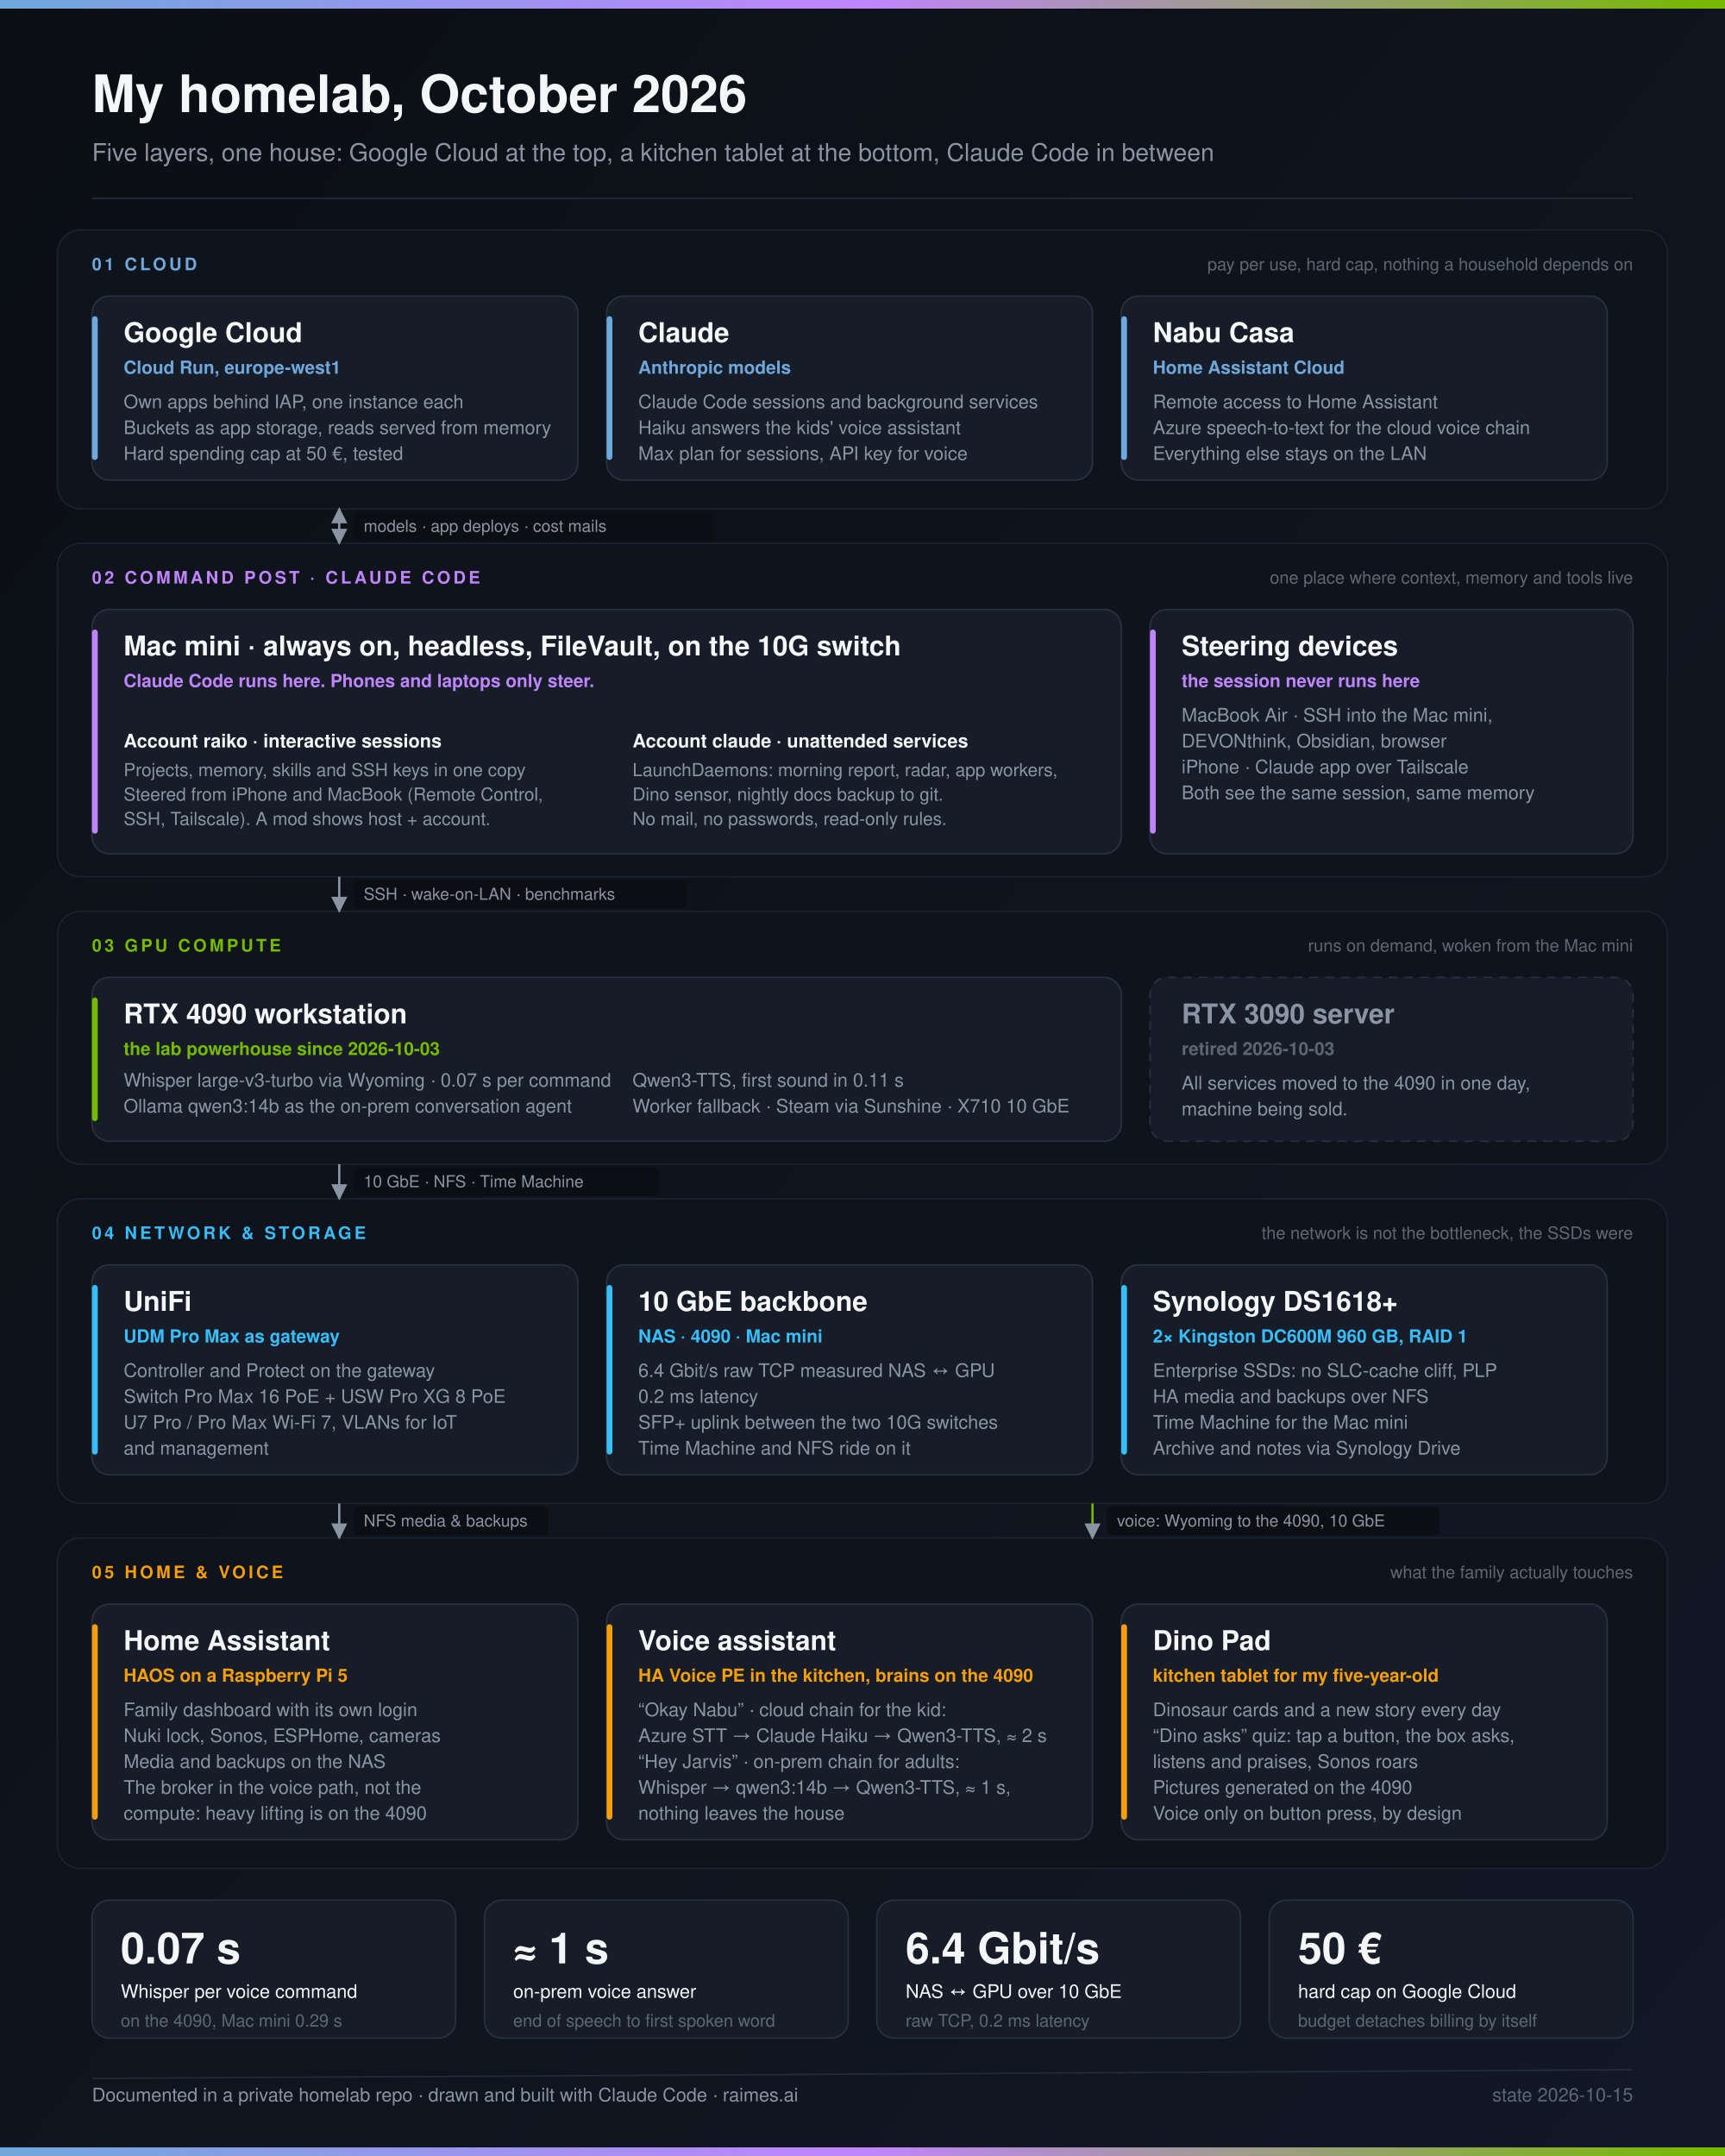
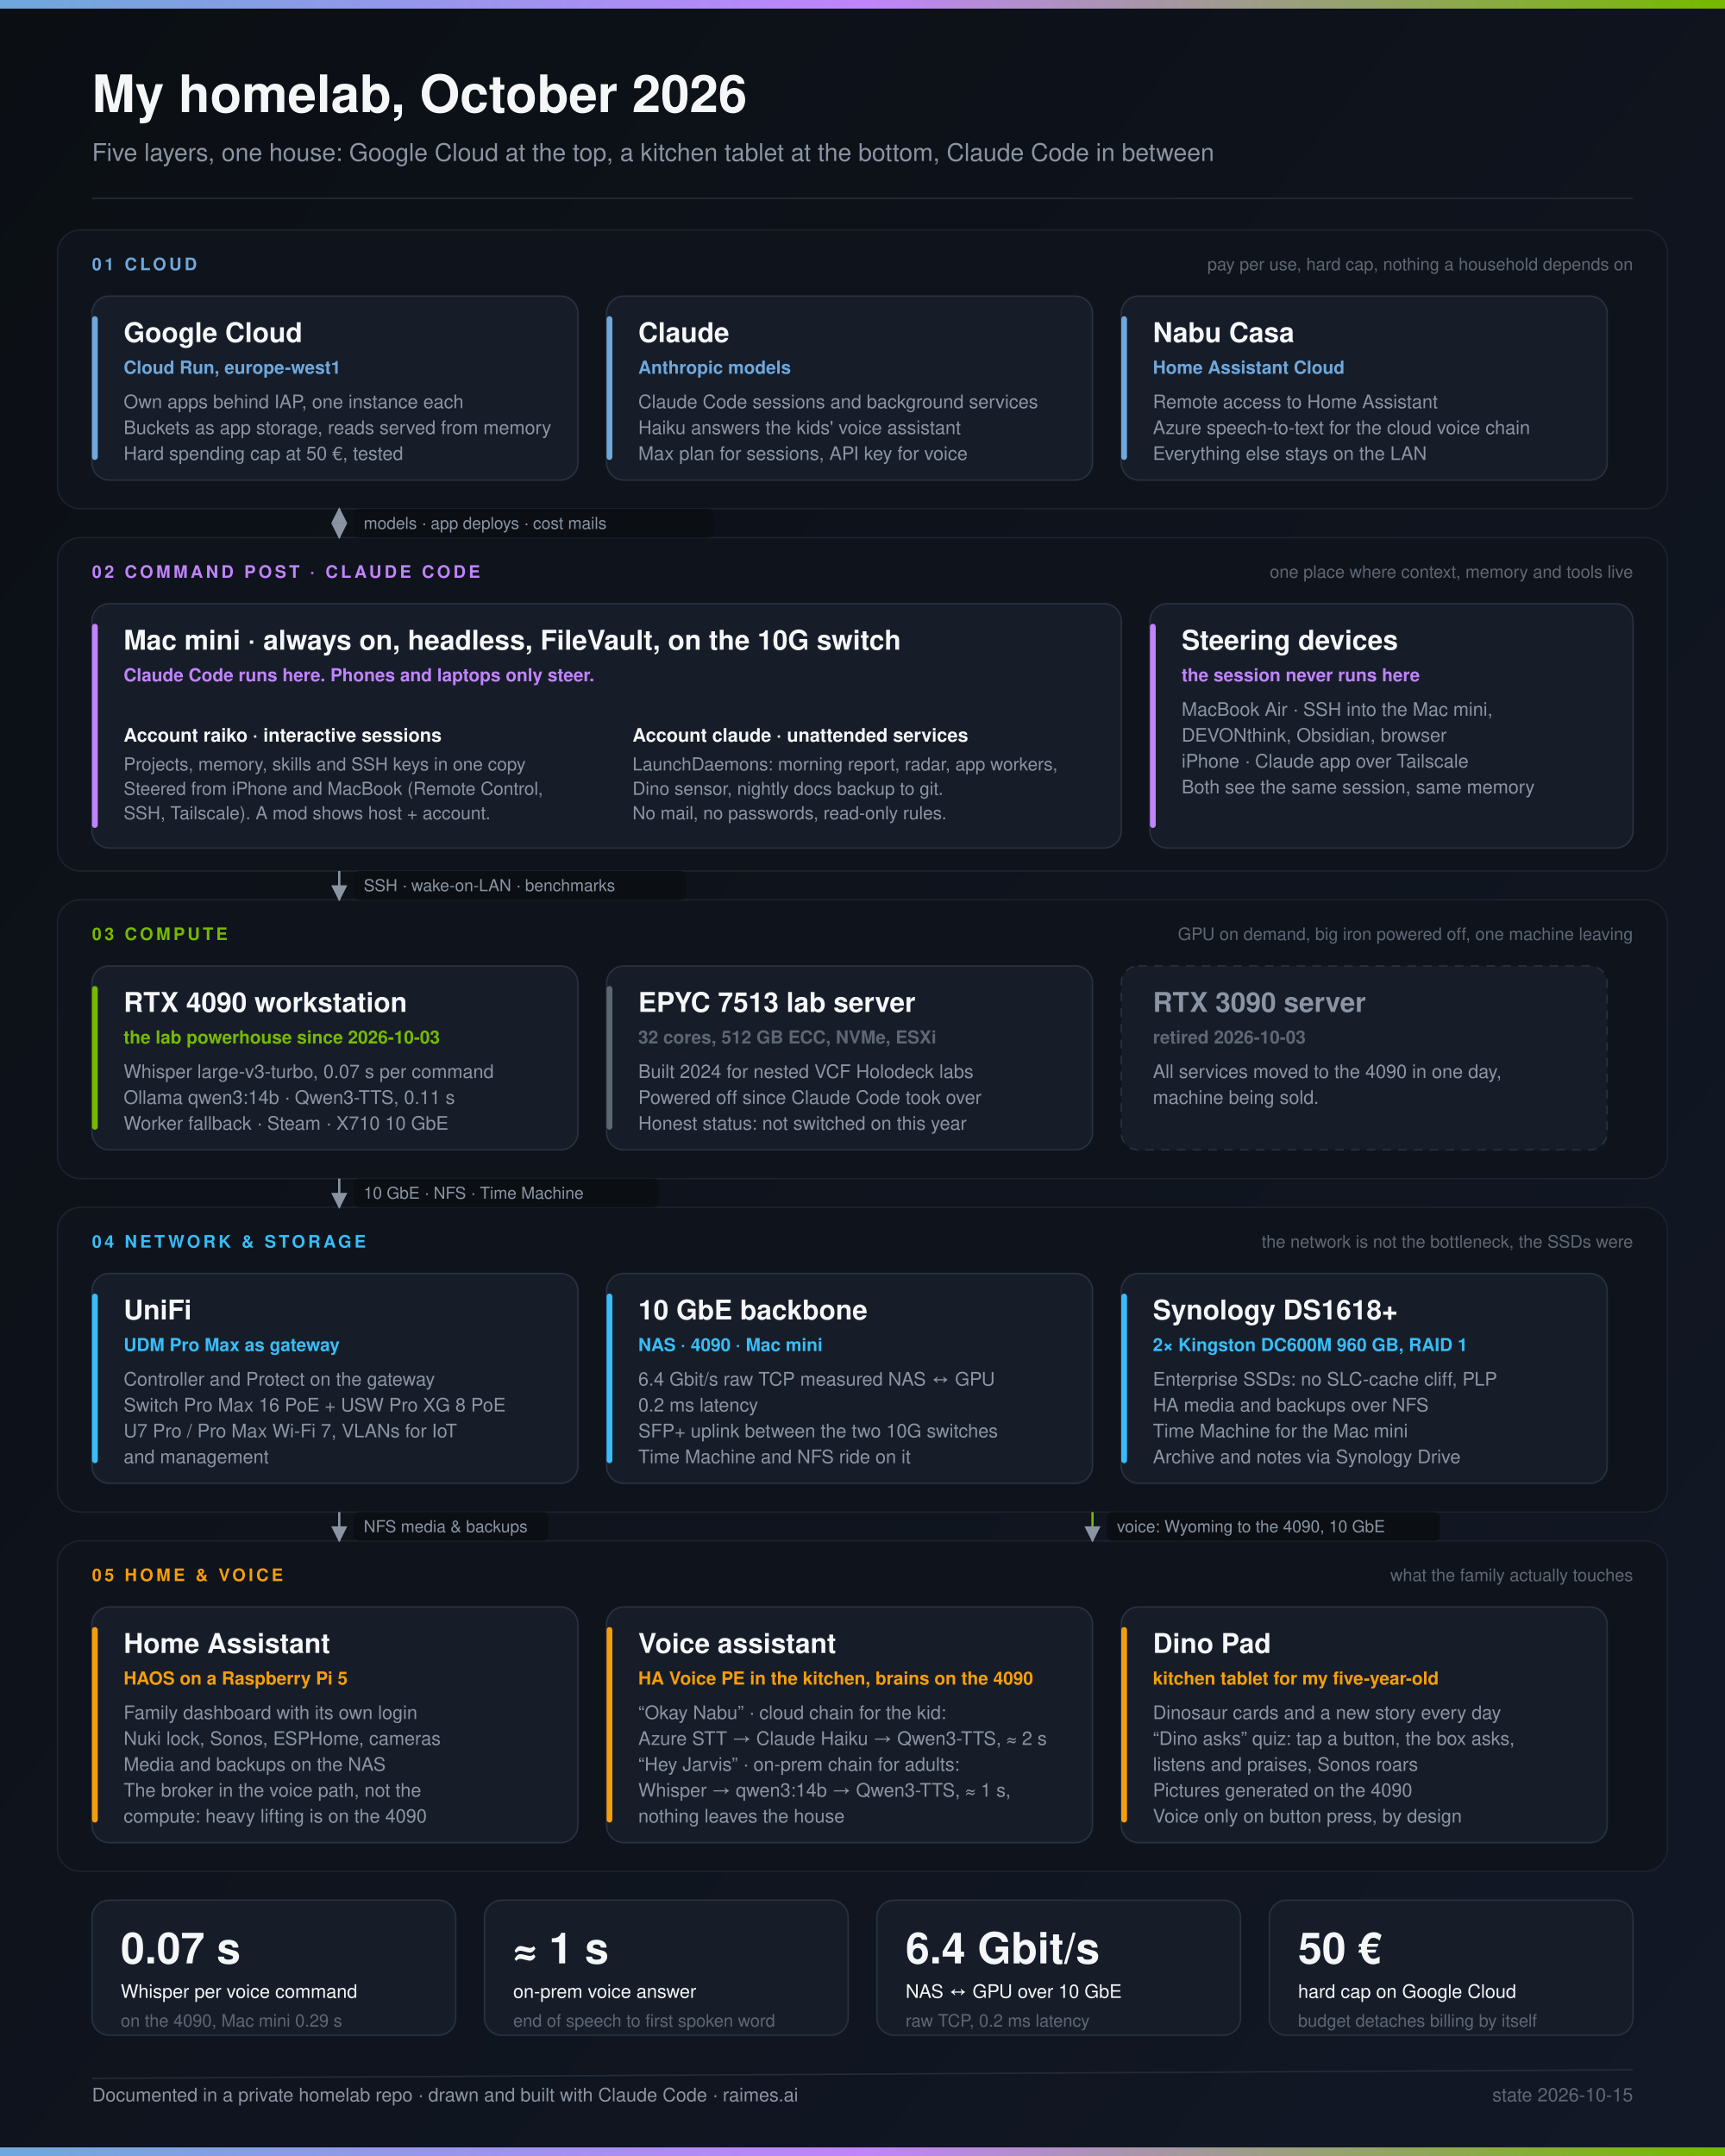
<svg xmlns="http://www.w3.org/2000/svg" viewBox="0 0 1200 1500" width="1200" height="1500">
  <defs>
    <linearGradient id="bg" x1="0" y1="0" x2="1" y2="1">
      <stop offset="0%" stop-color="#0b0f14" />
      <stop offset="100%" stop-color="#121826" />
    </linearGradient>
    <linearGradient id="accent" x1="0" y1="0" x2="1" y2="0">
      <stop offset="0%" stop-color="#6fa8dc" />
      <stop offset="50%" stop-color="#c084fc" />
      <stop offset="100%" stop-color="#76b900" />
    </linearGradient>
    <marker id="pf" viewBox="0 0 10 10" refX="9" refY="5" markerWidth="7" markerHeight="7" orient="auto">
      <path d="M0,0 L10,5 L0,10 z" fill="#8a94a3" />
    </marker>
    <marker id="pb" viewBox="0 0 10 10" refX="1" refY="5" markerWidth="7" markerHeight="7" orient="auto">
      <path d="M10,0 L0,5 L10,10 z" fill="#8a94a3" />
    </marker>
  </defs>
  <rect width="1200" height="1500" fill="url(#bg)" />
  <rect x="0" y="0" width="1200" height="6" fill="url(#accent)" />
  <text x="64" y="78" font-family="Helvetica, Arial, sans-serif" font-size="36" font-weight="700" fill="#f4f6f8" text-anchor="start">My homelab, October 2026</text>
  <text x="64" y="112" font-family="Helvetica, Arial, sans-serif" font-size="17" font-weight="400" fill="#8a94a3" text-anchor="start">Five layers, one house: Google Cloud at the top, a kitchen tablet at the bottom, Claude Code in between</text>
  <line x1="64" y1="138" x2="1136" y2="138" stroke="#232c3a" />
  <rect x="40" y="160" width="1120" height="194" rx="16" fill="#0f141c" stroke="#1b2330" stroke-width="1" />
  <text x="64" y="188" font-family="Helvetica, Arial, sans-serif" font-size="12" font-weight="700" fill="#6fa8dc" text-anchor="start" letter-spacing="2">01  CLOUD</text>
  <text x="1136" y="188" font-family="Helvetica, Arial, sans-serif" font-size="12" font-weight="400" fill="#5d6774" text-anchor="end">pay per use, hard cap, nothing a household depends on</text>
  <rect x="64" y="206" width="338" height="128" rx="12" fill="#161d29" stroke="#283241" stroke-width="1" />
  <rect x="64" y="220" width="4" height="100" rx="2" fill="#6fa8dc" />
  <text x="86" y="238" font-family="Helvetica, Arial, sans-serif" font-size="19" font-weight="700" fill="#f4f6f8" text-anchor="start">Google Cloud</text>
  <text x="86" y="260" font-family="Helvetica, Arial, sans-serif" font-size="12.5" font-weight="700" fill="#6fa8dc" text-anchor="start">Cloud Run, europe-west1</text>
  <text x="86" y="284" font-family="Helvetica, Arial, sans-serif" font-size="13" font-weight="400" fill="#8a94a3" text-anchor="start">Own apps behind IAP, one instance each</text>
  <text x="86" y="302" font-family="Helvetica, Arial, sans-serif" font-size="13" font-weight="400" fill="#8a94a3" text-anchor="start">Buckets as app storage, reads served from memory</text>
  <text x="86" y="320" font-family="Helvetica, Arial, sans-serif" font-size="13" font-weight="400" fill="#8a94a3" text-anchor="start">Hard spending cap at 50 €, tested</text>
  <rect x="422" y="206" width="338" height="128" rx="12" fill="#161d29" stroke="#283241" stroke-width="1" />
  <rect x="422" y="220" width="4" height="100" rx="2" fill="#6fa8dc" />
  <text x="444" y="238" font-family="Helvetica, Arial, sans-serif" font-size="19" font-weight="700" fill="#f4f6f8" text-anchor="start">Claude</text>
  <text x="444" y="260" font-family="Helvetica, Arial, sans-serif" font-size="12.5" font-weight="700" fill="#6fa8dc" text-anchor="start">Anthropic models</text>
  <text x="444" y="284" font-family="Helvetica, Arial, sans-serif" font-size="13" font-weight="400" fill="#8a94a3" text-anchor="start">Claude Code sessions and background services</text>
  <text x="444" y="302" font-family="Helvetica, Arial, sans-serif" font-size="13" font-weight="400" fill="#8a94a3" text-anchor="start">Haiku answers the kids' voice assistant</text>
  <text x="444" y="320" font-family="Helvetica, Arial, sans-serif" font-size="13" font-weight="400" fill="#8a94a3" text-anchor="start">Max plan for sessions, API key for voice</text>
  <rect x="780" y="206" width="338" height="128" rx="12" fill="#161d29" stroke="#283241" stroke-width="1" />
  <rect x="780" y="220" width="4" height="100" rx="2" fill="#6fa8dc" />
  <text x="802" y="238" font-family="Helvetica, Arial, sans-serif" font-size="19" font-weight="700" fill="#f4f6f8" text-anchor="start">Nabu Casa</text>
  <text x="802" y="260" font-family="Helvetica, Arial, sans-serif" font-size="12.5" font-weight="700" fill="#6fa8dc" text-anchor="start">Home Assistant Cloud</text>
  <text x="802" y="284" font-family="Helvetica, Arial, sans-serif" font-size="13" font-weight="400" fill="#8a94a3" text-anchor="start">Remote access to Home Assistant</text>
  <text x="802" y="302" font-family="Helvetica, Arial, sans-serif" font-size="13" font-weight="400" fill="#8a94a3" text-anchor="start">Azure speech-to-text for the cloud voice chain</text>
  <text x="802" y="320" font-family="Helvetica, Arial, sans-serif" font-size="13" font-weight="400" fill="#8a94a3" text-anchor="start">Everything else stays on the LAN</text>
-   <rect x="40" y="378" width="1120" height="232" rx="16" fill="#0f141c" stroke="#1b2330" stroke-width="1" />
-   <text x="64" y="406" font-family="Helvetica, Arial, sans-serif" font-size="12" font-weight="700" fill="#c084fc" text-anchor="start" letter-spacing="2">02  COMMAND POST  ·  CLAUDE CODE</text>
-   <text x="1136" y="406" font-family="Helvetica, Arial, sans-serif" font-size="12" font-weight="400" fill="#5d6774" text-anchor="end">one place where context, memory and tools live</text>
-   <rect x="64" y="424" width="716" height="170" rx="12" fill="#161d29" stroke="#283241" stroke-width="1" />
-   <rect x="64" y="438" width="4" height="142" rx="2" fill="#c084fc" />
-   <text x="86" y="456" font-family="Helvetica, Arial, sans-serif" font-size="19" font-weight="700" fill="#f4f6f8" text-anchor="start">Mac mini  ·  always on, headless, FileVault, on the 10G switch</text>
-   <text x="86" y="478" font-family="Helvetica, Arial, sans-serif" font-size="12.5" font-weight="700" fill="#c084fc" text-anchor="start">Claude Code runs here. Phones and laptops only steer.</text>
-   <text x="86" y="520" font-family="Helvetica, Arial, sans-serif" font-size="13" font-weight="700" fill="#f4f6f8" text-anchor="start">Account raiko  ·  interactive sessions</text>
-   <text x="86" y="540" font-family="Helvetica, Arial, sans-serif" font-size="12.5" font-weight="400" fill="#8a94a3" text-anchor="start">Projects, memory, skills and SSH keys in one copy</text>
-   <text x="86" y="557" font-family="Helvetica, Arial, sans-serif" font-size="12.5" font-weight="400" fill="#8a94a3" text-anchor="start">Steered from iPhone and MacBook (Remote Control,</text>
-   <text x="86" y="574" font-family="Helvetica, Arial, sans-serif" font-size="12.5" font-weight="400" fill="#8a94a3" text-anchor="start">SSH, Tailscale). A mod shows host + account.</text>
-   <text x="440" y="520" font-family="Helvetica, Arial, sans-serif" font-size="13" font-weight="700" fill="#f4f6f8" text-anchor="start">Account claude  ·  unattended services</text>
-   <text x="440" y="540" font-family="Helvetica, Arial, sans-serif" font-size="12.5" font-weight="400" fill="#8a94a3" text-anchor="start">LaunchDaemons: morning report, radar, app workers,</text>
-   <text x="440" y="557" font-family="Helvetica, Arial, sans-serif" font-size="12.5" font-weight="400" fill="#8a94a3" text-anchor="start">Dino sensor, nightly docs backup to git.</text>
-   <text x="440" y="574" font-family="Helvetica, Arial, sans-serif" font-size="12.5" font-weight="400" fill="#8a94a3" text-anchor="start">No mail, no passwords, read-only rules.</text>
-   <rect x="800" y="424" width="336" height="170" rx="12" fill="#161d29" stroke="#283241" stroke-width="1" />
-   <rect x="800" y="438" width="4" height="142" rx="2" fill="#c084fc" />
-   <text x="822" y="456" font-family="Helvetica, Arial, sans-serif" font-size="19" font-weight="700" fill="#f4f6f8" text-anchor="start">Steering devices</text>
-   <text x="822" y="478" font-family="Helvetica, Arial, sans-serif" font-size="12.5" font-weight="700" fill="#c084fc" text-anchor="start">the session never runs here</text>
-   <text x="822" y="502" font-family="Helvetica, Arial, sans-serif" font-size="13" font-weight="400" fill="#8a94a3" text-anchor="start">MacBook Air  ·  SSH into the Mac mini,</text>
-   <text x="822" y="520" font-family="Helvetica, Arial, sans-serif" font-size="13" font-weight="400" fill="#8a94a3" text-anchor="start">DEVONthink, Obsidian, browser</text>
-   <text x="822" y="538" font-family="Helvetica, Arial, sans-serif" font-size="13" font-weight="400" fill="#8a94a3" text-anchor="start">iPhone  ·  Claude app over Tailscale</text>
-   <text x="822" y="556" font-family="Helvetica, Arial, sans-serif" font-size="13" font-weight="400" fill="#8a94a3" text-anchor="start">Both see the same session, same memory</text>
-   <rect x="40" y="634" width="1120" height="176" rx="16" fill="#0f141c" stroke="#1b2330" stroke-width="1" />
-   <text x="64" y="662" font-family="Helvetica, Arial, sans-serif" font-size="12" font-weight="700" fill="#76b900" text-anchor="start" letter-spacing="2">03  GPU COMPUTE</text>
-   <text x="1136" y="662" font-family="Helvetica, Arial, sans-serif" font-size="12" font-weight="400" fill="#5d6774" text-anchor="end">runs on demand, woken from the Mac mini</text>
-   <rect x="64" y="680" width="716" height="114" rx="12" fill="#161d29" stroke="#283241" stroke-width="1" />
-   <rect x="64" y="694" width="4" height="86" rx="2" fill="#76b900" />
-   <text x="86" y="712" font-family="Helvetica, Arial, sans-serif" font-size="19" font-weight="700" fill="#f4f6f8" text-anchor="start">RTX 4090 workstation</text>
-   <text x="86" y="734" font-family="Helvetica, Arial, sans-serif" font-size="12.5" font-weight="700" fill="#76b900" text-anchor="start">the lab powerhouse since 2026-10-03</text>
-   <text x="86" y="756" font-family="Helvetica, Arial, sans-serif" font-size="13" font-weight="400" fill="#8a94a3" text-anchor="start">Whisper large-v3-turbo via Wyoming  ·  0.07 s per command</text>
-   <text x="86" y="774" font-family="Helvetica, Arial, sans-serif" font-size="13" font-weight="400" fill="#8a94a3" text-anchor="start">Ollama qwen3:14b as the on-prem conversation agent</text>
-   <text x="440" y="756" font-family="Helvetica, Arial, sans-serif" font-size="13" font-weight="400" fill="#8a94a3" text-anchor="start">Qwen3-TTS, first sound in 0.11 s</text>
-   <text x="440" y="774" font-family="Helvetica, Arial, sans-serif" font-size="13" font-weight="400" fill="#8a94a3" text-anchor="start">Worker fallback  ·  Steam via Sunshine  ·  X710 10 GbE</text>
-   <rect x="800" y="680" width="336" height="114" rx="12" fill="#161d29" stroke="#283241" stroke-width="1" stroke-dasharray="6 5" />
-   <text x="822" y="712" font-family="Helvetica, Arial, sans-serif" font-size="19" font-weight="700" fill="#8a94a3" text-anchor="start">RTX 3090 server</text>
-   <text x="822" y="734" font-family="Helvetica, Arial, sans-serif" font-size="12.5" font-weight="700" fill="#5d6774" text-anchor="start">retired 2026-10-03</text>
-   <text x="822" y="758" font-family="Helvetica, Arial, sans-serif" font-size="13" font-weight="400" fill="#8a94a3" text-anchor="start">All services moved to the 4090 in one day,</text>
-   <text x="822" y="776" font-family="Helvetica, Arial, sans-serif" font-size="13" font-weight="400" fill="#8a94a3" text-anchor="start">machine being sold.</text>
-   <rect x="40" y="834" width="1120" height="212" rx="16" fill="#0f141c" stroke="#1b2330" stroke-width="1" />
-   <text x="64" y="862" font-family="Helvetica, Arial, sans-serif" font-size="12" font-weight="700" fill="#38bdf8" text-anchor="start" letter-spacing="2">04  NETWORK &amp; STORAGE</text>
-   <text x="1136" y="862" font-family="Helvetica, Arial, sans-serif" font-size="12" font-weight="400" fill="#5d6774" text-anchor="end">the network is not the bottleneck, the SSDs were</text>
-   <rect x="64" y="880" width="338" height="146" rx="12" fill="#161d29" stroke="#283241" stroke-width="1" />
-   <rect x="64" y="894" width="4" height="118" rx="2" fill="#38bdf8" />
-   <text x="86" y="912" font-family="Helvetica, Arial, sans-serif" font-size="19" font-weight="700" fill="#f4f6f8" text-anchor="start">UniFi</text>
-   <text x="86" y="934" font-family="Helvetica, Arial, sans-serif" font-size="12.5" font-weight="700" fill="#38bdf8" text-anchor="start">UDM Pro Max as gateway</text>
-   <text x="86" y="958" font-family="Helvetica, Arial, sans-serif" font-size="13" font-weight="400" fill="#8a94a3" text-anchor="start">Controller and Protect on the gateway</text>
-   <text x="86" y="976" font-family="Helvetica, Arial, sans-serif" font-size="13" font-weight="400" fill="#8a94a3" text-anchor="start">Switch Pro Max 16 PoE + USW Pro XG 8 PoE</text>
-   <text x="86" y="994" font-family="Helvetica, Arial, sans-serif" font-size="13" font-weight="400" fill="#8a94a3" text-anchor="start">U7 Pro / Pro Max Wi-Fi 7, VLANs for IoT</text>
-   <text x="86" y="1012" font-family="Helvetica, Arial, sans-serif" font-size="13" font-weight="400" fill="#8a94a3" text-anchor="start">and management</text>
-   <rect x="422" y="880" width="338" height="146" rx="12" fill="#161d29" stroke="#283241" stroke-width="1" />
-   <rect x="422" y="894" width="4" height="118" rx="2" fill="#38bdf8" />
-   <text x="444" y="912" font-family="Helvetica, Arial, sans-serif" font-size="19" font-weight="700" fill="#f4f6f8" text-anchor="start">10 GbE backbone</text>
-   <text x="444" y="934" font-family="Helvetica, Arial, sans-serif" font-size="12.5" font-weight="700" fill="#38bdf8" text-anchor="start">NAS  ·  4090  ·  Mac mini</text>
-   <text x="444" y="958" font-family="Helvetica, Arial, sans-serif" font-size="13" font-weight="400" fill="#8a94a3" text-anchor="start">6.4 Gbit/s raw TCP measured NAS ↔ GPU</text>
-   <text x="444" y="976" font-family="Helvetica, Arial, sans-serif" font-size="13" font-weight="400" fill="#8a94a3" text-anchor="start">0.2 ms latency</text>
-   <text x="444" y="994" font-family="Helvetica, Arial, sans-serif" font-size="13" font-weight="400" fill="#8a94a3" text-anchor="start">SFP+ uplink between the two 10G switches</text>
-   <text x="444" y="1012" font-family="Helvetica, Arial, sans-serif" font-size="13" font-weight="400" fill="#8a94a3" text-anchor="start">Time Machine and NFS ride on it</text>
-   <rect x="780" y="880" width="338" height="146" rx="12" fill="#161d29" stroke="#283241" stroke-width="1" />
-   <rect x="780" y="894" width="4" height="118" rx="2" fill="#38bdf8" />
-   <text x="802" y="912" font-family="Helvetica, Arial, sans-serif" font-size="19" font-weight="700" fill="#f4f6f8" text-anchor="start">Synology DS1618+</text>
-   <text x="802" y="934" font-family="Helvetica, Arial, sans-serif" font-size="12.5" font-weight="700" fill="#38bdf8" text-anchor="start">2× Kingston DC600M 960 GB, RAID 1</text>
-   <text x="802" y="958" font-family="Helvetica, Arial, sans-serif" font-size="13" font-weight="400" fill="#8a94a3" text-anchor="start">Enterprise SSDs: no SLC-cache cliff, PLP</text>
-   <text x="802" y="976" font-family="Helvetica, Arial, sans-serif" font-size="13" font-weight="400" fill="#8a94a3" text-anchor="start">HA media and backups over NFS</text>
-   <text x="802" y="994" font-family="Helvetica, Arial, sans-serif" font-size="13" font-weight="400" fill="#8a94a3" text-anchor="start">Time Machine for the Mac mini</text>
-   <text x="802" y="1012" font-family="Helvetica, Arial, sans-serif" font-size="13" font-weight="400" fill="#8a94a3" text-anchor="start">Archive and notes via Synology Drive</text>
-   <rect x="40" y="1070" width="1120" height="230" rx="16" fill="#0f141c" stroke="#1b2330" stroke-width="1" />
-   <text x="64" y="1098" font-family="Helvetica, Arial, sans-serif" font-size="12" font-weight="700" fill="#f59e0b" text-anchor="start" letter-spacing="2">05  HOME &amp; VOICE</text>
-   <text x="1136" y="1098" font-family="Helvetica, Arial, sans-serif" font-size="12" font-weight="400" fill="#5d6774" text-anchor="end">what the family actually touches</text>
-   <rect x="64" y="1116" width="338" height="164" rx="12" fill="#161d29" stroke="#283241" stroke-width="1" />
-   <rect x="64" y="1130" width="4" height="136" rx="2" fill="#f59e0b" />
-   <text x="86" y="1148" font-family="Helvetica, Arial, sans-serif" font-size="19" font-weight="700" fill="#f4f6f8" text-anchor="start">Home Assistant</text>
-   <text x="86" y="1170" font-family="Helvetica, Arial, sans-serif" font-size="12.5" font-weight="700" fill="#f59e0b" text-anchor="start">HAOS on a Raspberry Pi 5</text>
-   <text x="86" y="1194" font-family="Helvetica, Arial, sans-serif" font-size="13" font-weight="400" fill="#8a94a3" text-anchor="start">Family dashboard with its own login</text>
-   <text x="86" y="1212" font-family="Helvetica, Arial, sans-serif" font-size="13" font-weight="400" fill="#8a94a3" text-anchor="start">Nuki lock, Sonos, ESPHome, cameras</text>
-   <text x="86" y="1230" font-family="Helvetica, Arial, sans-serif" font-size="13" font-weight="400" fill="#8a94a3" text-anchor="start">Media and backups on the NAS</text>
-   <text x="86" y="1248" font-family="Helvetica, Arial, sans-serif" font-size="13" font-weight="400" fill="#8a94a3" text-anchor="start">The broker in the voice path, not the</text>
-   <text x="86" y="1266" font-family="Helvetica, Arial, sans-serif" font-size="13" font-weight="400" fill="#8a94a3" text-anchor="start">compute: heavy lifting is on the 4090</text>
-   <rect x="422" y="1116" width="338" height="164" rx="12" fill="#161d29" stroke="#283241" stroke-width="1" />
-   <rect x="422" y="1130" width="4" height="136" rx="2" fill="#f59e0b" />
-   <text x="444" y="1148" font-family="Helvetica, Arial, sans-serif" font-size="19" font-weight="700" fill="#f4f6f8" text-anchor="start">Voice assistant</text>
-   <text x="444" y="1170" font-family="Helvetica, Arial, sans-serif" font-size="12.5" font-weight="700" fill="#f59e0b" text-anchor="start">HA Voice PE in the kitchen, brains on the 4090</text>
-   <text x="444" y="1194" font-family="Helvetica, Arial, sans-serif" font-size="13" font-weight="400" fill="#8a94a3" text-anchor="start">“Okay Nabu”  ·  cloud chain for the kid:</text>
-   <text x="444" y="1212" font-family="Helvetica, Arial, sans-serif" font-size="13" font-weight="400" fill="#8a94a3" text-anchor="start">Azure STT → Claude Haiku → Qwen3-TTS, ≈ 2 s</text>
-   <text x="444" y="1230" font-family="Helvetica, Arial, sans-serif" font-size="13" font-weight="400" fill="#8a94a3" text-anchor="start">“Hey Jarvis”  ·  on-prem chain for adults:</text>
-   <text x="444" y="1248" font-family="Helvetica, Arial, sans-serif" font-size="13" font-weight="400" fill="#8a94a3" text-anchor="start">Whisper → qwen3:14b → Qwen3-TTS, ≈ 1 s,</text>
-   <text x="444" y="1266" font-family="Helvetica, Arial, sans-serif" font-size="13" font-weight="400" fill="#8a94a3" text-anchor="start">nothing leaves the house</text>
-   <rect x="780" y="1116" width="338" height="164" rx="12" fill="#161d29" stroke="#283241" stroke-width="1" />
-   <rect x="780" y="1130" width="4" height="136" rx="2" fill="#f59e0b" />
-   <text x="802" y="1148" font-family="Helvetica, Arial, sans-serif" font-size="19" font-weight="700" fill="#f4f6f8" text-anchor="start">Dino Pad</text>
-   <text x="802" y="1170" font-family="Helvetica, Arial, sans-serif" font-size="12.5" font-weight="700" fill="#f59e0b" text-anchor="start">kitchen tablet for my five-year-old</text>
-   <text x="802" y="1194" font-family="Helvetica, Arial, sans-serif" font-size="13" font-weight="400" fill="#8a94a3" text-anchor="start">Dinosaur cards and a new story every day</text>
-   <text x="802" y="1212" font-family="Helvetica, Arial, sans-serif" font-size="13" font-weight="400" fill="#8a94a3" text-anchor="start">“Dino asks” quiz: tap a button, the box asks,</text>
-   <text x="802" y="1230" font-family="Helvetica, Arial, sans-serif" font-size="13" font-weight="400" fill="#8a94a3" text-anchor="start">listens and praises, Sonos roars</text>
-   <text x="802" y="1248" font-family="Helvetica, Arial, sans-serif" font-size="13" font-weight="400" fill="#8a94a3" text-anchor="start">Pictures generated on the 4090</text>
-   <text x="802" y="1266" font-family="Helvetica, Arial, sans-serif" font-size="13" font-weight="400" fill="#8a94a3" text-anchor="start">Voice only on button press, by design</text>
-   <line x1="236" y1="354" x2="236" y2="378" stroke="#8a94a3" stroke-width="1.6" marker-end="url(#pf)" marker-start="url(#pb)" />
-   <rect x="246" y="356.0" width="250.8" height="20" rx="4" fill="#0b0f14" />
-   <text x="253" y="370.0" font-family="Helvetica, Arial, sans-serif" font-size="11.5" font-weight="400" fill="#8a94a3" text-anchor="start">models  ·  app deploys  ·  cost mails</text>
-   <line x1="236" y1="610" x2="236" y2="634" stroke="#8a94a3" stroke-width="1.6" marker-end="url(#pf)" />
-   <rect x="246" y="612.0" width="231.6" height="20" rx="4" fill="#0b0f14" />
-   <text x="253" y="626.0" font-family="Helvetica, Arial, sans-serif" font-size="11.5" font-weight="400" fill="#8a94a3" text-anchor="start">SSH  ·  wake-on-LAN  ·  benchmarks</text>
-   <line x1="236" y1="810" x2="236" y2="834" stroke="#8a94a3" stroke-width="1.6" marker-end="url(#pf)" />
-   <rect x="246" y="812.0" width="212.4" height="20" rx="4" fill="#0b0f14" />
-   <text x="253" y="826.0" font-family="Helvetica, Arial, sans-serif" font-size="11.5" font-weight="400" fill="#8a94a3" text-anchor="start">10 GbE  ·  NFS  ·  Time Machine</text>
-   <line x1="236" y1="1046" x2="236" y2="1070" stroke="#8a94a3" stroke-width="1.6" marker-end="url(#pf)" />
-   <rect x="246" y="1048.0" width="135.6" height="20" rx="4" fill="#0b0f14" />
-   <text x="253" y="1062.0" font-family="Helvetica, Arial, sans-serif" font-size="11.5" font-weight="400" fill="#8a94a3" text-anchor="start">NFS media &amp; backups</text>
-   <line x1="760" y1="1046" x2="760" y2="1070" stroke="#76b900" stroke-width="1.6" marker-end="url(#pf)" />
-   <rect x="770" y="1048.0" width="231.6" height="20" rx="4" fill="#0b0f14" />
-   <text x="777" y="1062.0" font-family="Helvetica, Arial, sans-serif" font-size="11.5" font-weight="400" fill="#8a94a3" text-anchor="start">voice: Wyoming to the 4090, 10 GbE</text>
-   <rect x="64.0" y="1322" width="253.0" height="96" rx="12" fill="#161d29" stroke="#283241" />
+   <rect x="40" y="374" width="1120" height="232" rx="16" fill="#0f141c" stroke="#1b2330" stroke-width="1" />
+   <text x="64" y="402" font-family="Helvetica, Arial, sans-serif" font-size="12" font-weight="700" fill="#c084fc" text-anchor="start" letter-spacing="2">02  COMMAND POST  ·  CLAUDE CODE</text>
+   <text x="1136" y="402" font-family="Helvetica, Arial, sans-serif" font-size="12" font-weight="400" fill="#5d6774" text-anchor="end">one place where context, memory and tools live</text>
+   <rect x="64" y="420" width="716" height="170" rx="12" fill="#161d29" stroke="#283241" stroke-width="1" />
+   <rect x="64" y="434" width="4" height="142" rx="2" fill="#c084fc" />
+   <text x="86" y="452" font-family="Helvetica, Arial, sans-serif" font-size="19" font-weight="700" fill="#f4f6f8" text-anchor="start">Mac mini  ·  always on, headless, FileVault, on the 10G switch</text>
+   <text x="86" y="474" font-family="Helvetica, Arial, sans-serif" font-size="12.5" font-weight="700" fill="#c084fc" text-anchor="start">Claude Code runs here. Phones and laptops only steer.</text>
+   <text x="86" y="516" font-family="Helvetica, Arial, sans-serif" font-size="13" font-weight="700" fill="#f4f6f8" text-anchor="start">Account raiko  ·  interactive sessions</text>
+   <text x="86" y="536" font-family="Helvetica, Arial, sans-serif" font-size="12.5" font-weight="400" fill="#8a94a3" text-anchor="start">Projects, memory, skills and SSH keys in one copy</text>
+   <text x="86" y="553" font-family="Helvetica, Arial, sans-serif" font-size="12.5" font-weight="400" fill="#8a94a3" text-anchor="start">Steered from iPhone and MacBook (Remote Control,</text>
+   <text x="86" y="570" font-family="Helvetica, Arial, sans-serif" font-size="12.5" font-weight="400" fill="#8a94a3" text-anchor="start">SSH, Tailscale). A mod shows host + account.</text>
+   <text x="440" y="516" font-family="Helvetica, Arial, sans-serif" font-size="13" font-weight="700" fill="#f4f6f8" text-anchor="start">Account claude  ·  unattended services</text>
+   <text x="440" y="536" font-family="Helvetica, Arial, sans-serif" font-size="12.5" font-weight="400" fill="#8a94a3" text-anchor="start">LaunchDaemons: morning report, radar, app workers,</text>
+   <text x="440" y="553" font-family="Helvetica, Arial, sans-serif" font-size="12.5" font-weight="400" fill="#8a94a3" text-anchor="start">Dino sensor, nightly docs backup to git.</text>
+   <text x="440" y="570" font-family="Helvetica, Arial, sans-serif" font-size="12.5" font-weight="400" fill="#8a94a3" text-anchor="start">No mail, no passwords, read-only rules.</text>
+   <rect x="800" y="420" width="336" height="170" rx="12" fill="#161d29" stroke="#283241" stroke-width="1" />
+   <rect x="800" y="434" width="4" height="142" rx="2" fill="#c084fc" />
+   <text x="822" y="452" font-family="Helvetica, Arial, sans-serif" font-size="19" font-weight="700" fill="#f4f6f8" text-anchor="start">Steering devices</text>
+   <text x="822" y="474" font-family="Helvetica, Arial, sans-serif" font-size="12.5" font-weight="700" fill="#c084fc" text-anchor="start">the session never runs here</text>
+   <text x="822" y="498" font-family="Helvetica, Arial, sans-serif" font-size="13" font-weight="400" fill="#8a94a3" text-anchor="start">MacBook Air  ·  SSH into the Mac mini,</text>
+   <text x="822" y="516" font-family="Helvetica, Arial, sans-serif" font-size="13" font-weight="400" fill="#8a94a3" text-anchor="start">DEVONthink, Obsidian, browser</text>
+   <text x="822" y="534" font-family="Helvetica, Arial, sans-serif" font-size="13" font-weight="400" fill="#8a94a3" text-anchor="start">iPhone  ·  Claude app over Tailscale</text>
+   <text x="822" y="552" font-family="Helvetica, Arial, sans-serif" font-size="13" font-weight="400" fill="#8a94a3" text-anchor="start">Both see the same session, same memory</text>
+   <rect x="40" y="626" width="1120" height="194" rx="16" fill="#0f141c" stroke="#1b2330" stroke-width="1" />
+   <text x="64" y="654" font-family="Helvetica, Arial, sans-serif" font-size="12" font-weight="700" fill="#76b900" text-anchor="start" letter-spacing="2">03  COMPUTE</text>
+   <text x="1136" y="654" font-family="Helvetica, Arial, sans-serif" font-size="12" font-weight="400" fill="#5d6774" text-anchor="end">GPU on demand, big iron powered off, one machine leaving</text>
+   <rect x="64" y="672" width="338" height="128" rx="12" fill="#161d29" stroke="#283241" stroke-width="1" />
+   <rect x="64" y="686" width="4" height="100" rx="2" fill="#76b900" />
+   <text x="86" y="704" font-family="Helvetica, Arial, sans-serif" font-size="19" font-weight="700" fill="#f4f6f8" text-anchor="start">RTX 4090 workstation</text>
+   <text x="86" y="726" font-family="Helvetica, Arial, sans-serif" font-size="12.5" font-weight="700" fill="#76b900" text-anchor="start">the lab powerhouse since 2026-10-03</text>
+   <text x="86" y="750" font-family="Helvetica, Arial, sans-serif" font-size="13" font-weight="400" fill="#8a94a3" text-anchor="start">Whisper large-v3-turbo, 0.07 s per command</text>
+   <text x="86" y="768" font-family="Helvetica, Arial, sans-serif" font-size="13" font-weight="400" fill="#8a94a3" text-anchor="start">Ollama qwen3:14b  ·  Qwen3-TTS, 0.11 s</text>
+   <text x="86" y="786" font-family="Helvetica, Arial, sans-serif" font-size="13" font-weight="400" fill="#8a94a3" text-anchor="start">Worker fallback  ·  Steam  ·  X710 10 GbE</text>
+   <rect x="422" y="672" width="338" height="128" rx="12" fill="#161d29" stroke="#283241" stroke-width="1" />
+   <rect x="422" y="686" width="4" height="100" rx="2" fill="#5d6774" />
+   <text x="444" y="704" font-family="Helvetica, Arial, sans-serif" font-size="19" font-weight="700" fill="#f4f6f8" text-anchor="start">EPYC 7513 lab server</text>
+   <text x="444" y="726" font-family="Helvetica, Arial, sans-serif" font-size="12.5" font-weight="700" fill="#5d6774" text-anchor="start">32 cores, 512 GB ECC, NVMe, ESXi</text>
+   <text x="444" y="750" font-family="Helvetica, Arial, sans-serif" font-size="13" font-weight="400" fill="#8a94a3" text-anchor="start">Built 2024 for nested VCF Holodeck labs</text>
+   <text x="444" y="768" font-family="Helvetica, Arial, sans-serif" font-size="13" font-weight="400" fill="#8a94a3" text-anchor="start">Powered off since Claude Code took over</text>
+   <text x="444" y="786" font-family="Helvetica, Arial, sans-serif" font-size="13" font-weight="400" fill="#8a94a3" text-anchor="start">Honest status: not switched on this year</text>
+   <rect x="780" y="672" width="338" height="128" rx="12" fill="#161d29" stroke="#283241" stroke-width="1" stroke-dasharray="6 5" />
+   <text x="802" y="704" font-family="Helvetica, Arial, sans-serif" font-size="19" font-weight="700" fill="#8a94a3" text-anchor="start">RTX 3090 server</text>
+   <text x="802" y="726" font-family="Helvetica, Arial, sans-serif" font-size="12.5" font-weight="700" fill="#5d6774" text-anchor="start">retired 2026-10-03</text>
+   <text x="802" y="750" font-family="Helvetica, Arial, sans-serif" font-size="13" font-weight="400" fill="#8a94a3" text-anchor="start">All services moved to the 4090 in one day,</text>
+   <text x="802" y="768" font-family="Helvetica, Arial, sans-serif" font-size="13" font-weight="400" fill="#8a94a3" text-anchor="start">machine being sold.</text>
+   <rect x="40" y="840" width="1120" height="212" rx="16" fill="#0f141c" stroke="#1b2330" stroke-width="1" />
+   <text x="64" y="868" font-family="Helvetica, Arial, sans-serif" font-size="12" font-weight="700" fill="#38bdf8" text-anchor="start" letter-spacing="2">04  NETWORK &amp; STORAGE</text>
+   <text x="1136" y="868" font-family="Helvetica, Arial, sans-serif" font-size="12" font-weight="400" fill="#5d6774" text-anchor="end">the network is not the bottleneck, the SSDs were</text>
+   <rect x="64" y="886" width="338" height="146" rx="12" fill="#161d29" stroke="#283241" stroke-width="1" />
+   <rect x="64" y="900" width="4" height="118" rx="2" fill="#38bdf8" />
+   <text x="86" y="918" font-family="Helvetica, Arial, sans-serif" font-size="19" font-weight="700" fill="#f4f6f8" text-anchor="start">UniFi</text>
+   <text x="86" y="940" font-family="Helvetica, Arial, sans-serif" font-size="12.5" font-weight="700" fill="#38bdf8" text-anchor="start">UDM Pro Max as gateway</text>
+   <text x="86" y="964" font-family="Helvetica, Arial, sans-serif" font-size="13" font-weight="400" fill="#8a94a3" text-anchor="start">Controller and Protect on the gateway</text>
+   <text x="86" y="982" font-family="Helvetica, Arial, sans-serif" font-size="13" font-weight="400" fill="#8a94a3" text-anchor="start">Switch Pro Max 16 PoE + USW Pro XG 8 PoE</text>
+   <text x="86" y="1000" font-family="Helvetica, Arial, sans-serif" font-size="13" font-weight="400" fill="#8a94a3" text-anchor="start">U7 Pro / Pro Max Wi-Fi 7, VLANs for IoT</text>
+   <text x="86" y="1018" font-family="Helvetica, Arial, sans-serif" font-size="13" font-weight="400" fill="#8a94a3" text-anchor="start">and management</text>
+   <rect x="422" y="886" width="338" height="146" rx="12" fill="#161d29" stroke="#283241" stroke-width="1" />
+   <rect x="422" y="900" width="4" height="118" rx="2" fill="#38bdf8" />
+   <text x="444" y="918" font-family="Helvetica, Arial, sans-serif" font-size="19" font-weight="700" fill="#f4f6f8" text-anchor="start">10 GbE backbone</text>
+   <text x="444" y="940" font-family="Helvetica, Arial, sans-serif" font-size="12.5" font-weight="700" fill="#38bdf8" text-anchor="start">NAS  ·  4090  ·  Mac mini</text>
+   <text x="444" y="964" font-family="Helvetica, Arial, sans-serif" font-size="13" font-weight="400" fill="#8a94a3" text-anchor="start">6.4 Gbit/s raw TCP measured NAS ↔ GPU</text>
+   <text x="444" y="982" font-family="Helvetica, Arial, sans-serif" font-size="13" font-weight="400" fill="#8a94a3" text-anchor="start">0.2 ms latency</text>
+   <text x="444" y="1000" font-family="Helvetica, Arial, sans-serif" font-size="13" font-weight="400" fill="#8a94a3" text-anchor="start">SFP+ uplink between the two 10G switches</text>
+   <text x="444" y="1018" font-family="Helvetica, Arial, sans-serif" font-size="13" font-weight="400" fill="#8a94a3" text-anchor="start">Time Machine and NFS ride on it</text>
+   <rect x="780" y="886" width="338" height="146" rx="12" fill="#161d29" stroke="#283241" stroke-width="1" />
+   <rect x="780" y="900" width="4" height="118" rx="2" fill="#38bdf8" />
+   <text x="802" y="918" font-family="Helvetica, Arial, sans-serif" font-size="19" font-weight="700" fill="#f4f6f8" text-anchor="start">Synology DS1618+</text>
+   <text x="802" y="940" font-family="Helvetica, Arial, sans-serif" font-size="12.5" font-weight="700" fill="#38bdf8" text-anchor="start">2× Kingston DC600M 960 GB, RAID 1</text>
+   <text x="802" y="964" font-family="Helvetica, Arial, sans-serif" font-size="13" font-weight="400" fill="#8a94a3" text-anchor="start">Enterprise SSDs: no SLC-cache cliff, PLP</text>
+   <text x="802" y="982" font-family="Helvetica, Arial, sans-serif" font-size="13" font-weight="400" fill="#8a94a3" text-anchor="start">HA media and backups over NFS</text>
+   <text x="802" y="1000" font-family="Helvetica, Arial, sans-serif" font-size="13" font-weight="400" fill="#8a94a3" text-anchor="start">Time Machine for the Mac mini</text>
+   <text x="802" y="1018" font-family="Helvetica, Arial, sans-serif" font-size="13" font-weight="400" fill="#8a94a3" text-anchor="start">Archive and notes via Synology Drive</text>
+   <rect x="40" y="1072" width="1120" height="230" rx="16" fill="#0f141c" stroke="#1b2330" stroke-width="1" />
+   <text x="64" y="1100" font-family="Helvetica, Arial, sans-serif" font-size="12" font-weight="700" fill="#f59e0b" text-anchor="start" letter-spacing="2">05  HOME &amp; VOICE</text>
+   <text x="1136" y="1100" font-family="Helvetica, Arial, sans-serif" font-size="12" font-weight="400" fill="#5d6774" text-anchor="end">what the family actually touches</text>
+   <rect x="64" y="1118" width="338" height="164" rx="12" fill="#161d29" stroke="#283241" stroke-width="1" />
+   <rect x="64" y="1132" width="4" height="136" rx="2" fill="#f59e0b" />
+   <text x="86" y="1150" font-family="Helvetica, Arial, sans-serif" font-size="19" font-weight="700" fill="#f4f6f8" text-anchor="start">Home Assistant</text>
+   <text x="86" y="1172" font-family="Helvetica, Arial, sans-serif" font-size="12.5" font-weight="700" fill="#f59e0b" text-anchor="start">HAOS on a Raspberry Pi 5</text>
+   <text x="86" y="1196" font-family="Helvetica, Arial, sans-serif" font-size="13" font-weight="400" fill="#8a94a3" text-anchor="start">Family dashboard with its own login</text>
+   <text x="86" y="1214" font-family="Helvetica, Arial, sans-serif" font-size="13" font-weight="400" fill="#8a94a3" text-anchor="start">Nuki lock, Sonos, ESPHome, cameras</text>
+   <text x="86" y="1232" font-family="Helvetica, Arial, sans-serif" font-size="13" font-weight="400" fill="#8a94a3" text-anchor="start">Media and backups on the NAS</text>
+   <text x="86" y="1250" font-family="Helvetica, Arial, sans-serif" font-size="13" font-weight="400" fill="#8a94a3" text-anchor="start">The broker in the voice path, not the</text>
+   <text x="86" y="1268" font-family="Helvetica, Arial, sans-serif" font-size="13" font-weight="400" fill="#8a94a3" text-anchor="start">compute: heavy lifting is on the 4090</text>
+   <rect x="422" y="1118" width="338" height="164" rx="12" fill="#161d29" stroke="#283241" stroke-width="1" />
+   <rect x="422" y="1132" width="4" height="136" rx="2" fill="#f59e0b" />
+   <text x="444" y="1150" font-family="Helvetica, Arial, sans-serif" font-size="19" font-weight="700" fill="#f4f6f8" text-anchor="start">Voice assistant</text>
+   <text x="444" y="1172" font-family="Helvetica, Arial, sans-serif" font-size="12.5" font-weight="700" fill="#f59e0b" text-anchor="start">HA Voice PE in the kitchen, brains on the 4090</text>
+   <text x="444" y="1196" font-family="Helvetica, Arial, sans-serif" font-size="13" font-weight="400" fill="#8a94a3" text-anchor="start">“Okay Nabu”  ·  cloud chain for the kid:</text>
+   <text x="444" y="1214" font-family="Helvetica, Arial, sans-serif" font-size="13" font-weight="400" fill="#8a94a3" text-anchor="start">Azure STT → Claude Haiku → Qwen3-TTS, ≈ 2 s</text>
+   <text x="444" y="1232" font-family="Helvetica, Arial, sans-serif" font-size="13" font-weight="400" fill="#8a94a3" text-anchor="start">“Hey Jarvis”  ·  on-prem chain for adults:</text>
+   <text x="444" y="1250" font-family="Helvetica, Arial, sans-serif" font-size="13" font-weight="400" fill="#8a94a3" text-anchor="start">Whisper → qwen3:14b → Qwen3-TTS, ≈ 1 s,</text>
+   <text x="444" y="1268" font-family="Helvetica, Arial, sans-serif" font-size="13" font-weight="400" fill="#8a94a3" text-anchor="start">nothing leaves the house</text>
+   <rect x="780" y="1118" width="338" height="164" rx="12" fill="#161d29" stroke="#283241" stroke-width="1" />
+   <rect x="780" y="1132" width="4" height="136" rx="2" fill="#f59e0b" />
+   <text x="802" y="1150" font-family="Helvetica, Arial, sans-serif" font-size="19" font-weight="700" fill="#f4f6f8" text-anchor="start">Dino Pad</text>
+   <text x="802" y="1172" font-family="Helvetica, Arial, sans-serif" font-size="12.5" font-weight="700" fill="#f59e0b" text-anchor="start">kitchen tablet for my five-year-old</text>
+   <text x="802" y="1196" font-family="Helvetica, Arial, sans-serif" font-size="13" font-weight="400" fill="#8a94a3" text-anchor="start">Dinosaur cards and a new story every day</text>
+   <text x="802" y="1214" font-family="Helvetica, Arial, sans-serif" font-size="13" font-weight="400" fill="#8a94a3" text-anchor="start">“Dino asks” quiz: tap a button, the box asks,</text>
+   <text x="802" y="1232" font-family="Helvetica, Arial, sans-serif" font-size="13" font-weight="400" fill="#8a94a3" text-anchor="start">listens and praises, Sonos roars</text>
+   <text x="802" y="1250" font-family="Helvetica, Arial, sans-serif" font-size="13" font-weight="400" fill="#8a94a3" text-anchor="start">Pictures generated on the 4090</text>
+   <text x="802" y="1268" font-family="Helvetica, Arial, sans-serif" font-size="13" font-weight="400" fill="#8a94a3" text-anchor="start">Voice only on button press, by design</text>
+   <line x1="236" y1="354" x2="236" y2="374" stroke="#8a94a3" stroke-width="1.6" marker-end="url(#pf)" marker-start="url(#pb)" />
+   <rect x="246" y="354.0" width="250.8" height="20" rx="4" fill="#0b0f14" />
+   <text x="253" y="368.0" font-family="Helvetica, Arial, sans-serif" font-size="11.5" font-weight="400" fill="#8a94a3" text-anchor="start">models  ·  app deploys  ·  cost mails</text>
+   <line x1="236" y1="606" x2="236" y2="626" stroke="#8a94a3" stroke-width="1.6" marker-end="url(#pf)" />
+   <rect x="246" y="606.0" width="231.6" height="20" rx="4" fill="#0b0f14" />
+   <text x="253" y="620.0" font-family="Helvetica, Arial, sans-serif" font-size="11.5" font-weight="400" fill="#8a94a3" text-anchor="start">SSH  ·  wake-on-LAN  ·  benchmarks</text>
+   <line x1="236" y1="820" x2="236" y2="840" stroke="#8a94a3" stroke-width="1.6" marker-end="url(#pf)" />
+   <rect x="246" y="820.0" width="212.4" height="20" rx="4" fill="#0b0f14" />
+   <text x="253" y="834.0" font-family="Helvetica, Arial, sans-serif" font-size="11.5" font-weight="400" fill="#8a94a3" text-anchor="start">10 GbE  ·  NFS  ·  Time Machine</text>
+   <line x1="236" y1="1052" x2="236" y2="1072" stroke="#8a94a3" stroke-width="1.6" marker-end="url(#pf)" />
+   <rect x="246" y="1052.0" width="135.6" height="20" rx="4" fill="#0b0f14" />
+   <text x="253" y="1066.0" font-family="Helvetica, Arial, sans-serif" font-size="11.5" font-weight="400" fill="#8a94a3" text-anchor="start">NFS media &amp; backups</text>
+   <line x1="760" y1="1052" x2="760" y2="1072" stroke="#76b900" stroke-width="1.6" marker-end="url(#pf)" />
+   <rect x="770" y="1052.0" width="231.6" height="20" rx="4" fill="#0b0f14" />
+   <text x="777" y="1066.0" font-family="Helvetica, Arial, sans-serif" font-size="11.5" font-weight="400" fill="#8a94a3" text-anchor="start">voice: Wyoming to the 4090, 10 GbE</text>
+   <rect x="64.0" y="1322" width="253.0" height="94" rx="12" fill="#161d29" stroke="#283241" />
  <text x="84.0" y="1366" font-family="Helvetica, Arial, sans-serif" font-size="30" font-weight="700" fill="#f4f6f8" text-anchor="start">0.07 s</text>
  <text x="84.0" y="1390" font-family="Helvetica, Arial, sans-serif" font-size="13" font-weight="400" fill="#f4f6f8" text-anchor="start">Whisper per voice command</text>
  <text x="84.0" y="1410" font-family="Helvetica, Arial, sans-serif" font-size="12" font-weight="400" fill="#5d6774" text-anchor="start">on the 4090, Mac mini 0.29 s</text>
-   <rect x="337.0" y="1322" width="253.0" height="96" rx="12" fill="#161d29" stroke="#283241" />
+   <rect x="337.0" y="1322" width="253.0" height="94" rx="12" fill="#161d29" stroke="#283241" />
  <text x="357.0" y="1366" font-family="Helvetica, Arial, sans-serif" font-size="30" font-weight="700" fill="#f4f6f8" text-anchor="start">≈ 1 s</text>
  <text x="357.0" y="1390" font-family="Helvetica, Arial, sans-serif" font-size="13" font-weight="400" fill="#f4f6f8" text-anchor="start">on-prem voice answer</text>
  <text x="357.0" y="1410" font-family="Helvetica, Arial, sans-serif" font-size="12" font-weight="400" fill="#5d6774" text-anchor="start">end of speech to first spoken word</text>
-   <rect x="610.0" y="1322" width="253.0" height="96" rx="12" fill="#161d29" stroke="#283241" />
+   <rect x="610.0" y="1322" width="253.0" height="94" rx="12" fill="#161d29" stroke="#283241" />
  <text x="630.0" y="1366" font-family="Helvetica, Arial, sans-serif" font-size="30" font-weight="700" fill="#f4f6f8" text-anchor="start">6.4 Gbit/s</text>
  <text x="630.0" y="1390" font-family="Helvetica, Arial, sans-serif" font-size="13" font-weight="400" fill="#f4f6f8" text-anchor="start">NAS ↔ GPU over 10 GbE</text>
  <text x="630.0" y="1410" font-family="Helvetica, Arial, sans-serif" font-size="12" font-weight="400" fill="#5d6774" text-anchor="start">raw TCP, 0.2 ms latency</text>
-   <rect x="883.0" y="1322" width="253.0" height="96" rx="12" fill="#161d29" stroke="#283241" />
+   <rect x="883.0" y="1322" width="253.0" height="94" rx="12" fill="#161d29" stroke="#283241" />
  <text x="903.0" y="1366" font-family="Helvetica, Arial, sans-serif" font-size="30" font-weight="700" fill="#f4f6f8" text-anchor="start">50 €</text>
  <text x="903.0" y="1390" font-family="Helvetica, Arial, sans-serif" font-size="13" font-weight="400" fill="#f4f6f8" text-anchor="start">hard cap on Google Cloud</text>
  <text x="903.0" y="1410" font-family="Helvetica, Arial, sans-serif" font-size="12" font-weight="400" fill="#5d6774" text-anchor="start">budget detaches billing by itself</text>
  <line x1="64" y1="1446" x2="1136" y2="1440" stroke="#232c3a" />
  <text x="64" y="1462" font-family="Helvetica, Arial, sans-serif" font-size="13" font-weight="400" fill="#8a94a3" text-anchor="start">Documented in a private homelab repo  ·  drawn and built with Claude Code  ·  raimes.ai</text>
  <text x="1136" y="1462" font-family="Helvetica, Arial, sans-serif" font-size="13" font-weight="400" fill="#5d6774" text-anchor="end">state 2026-10-15</text>
  <rect x="0" y="1494" width="1200" height="6" fill="url(#accent)" />
</svg>
